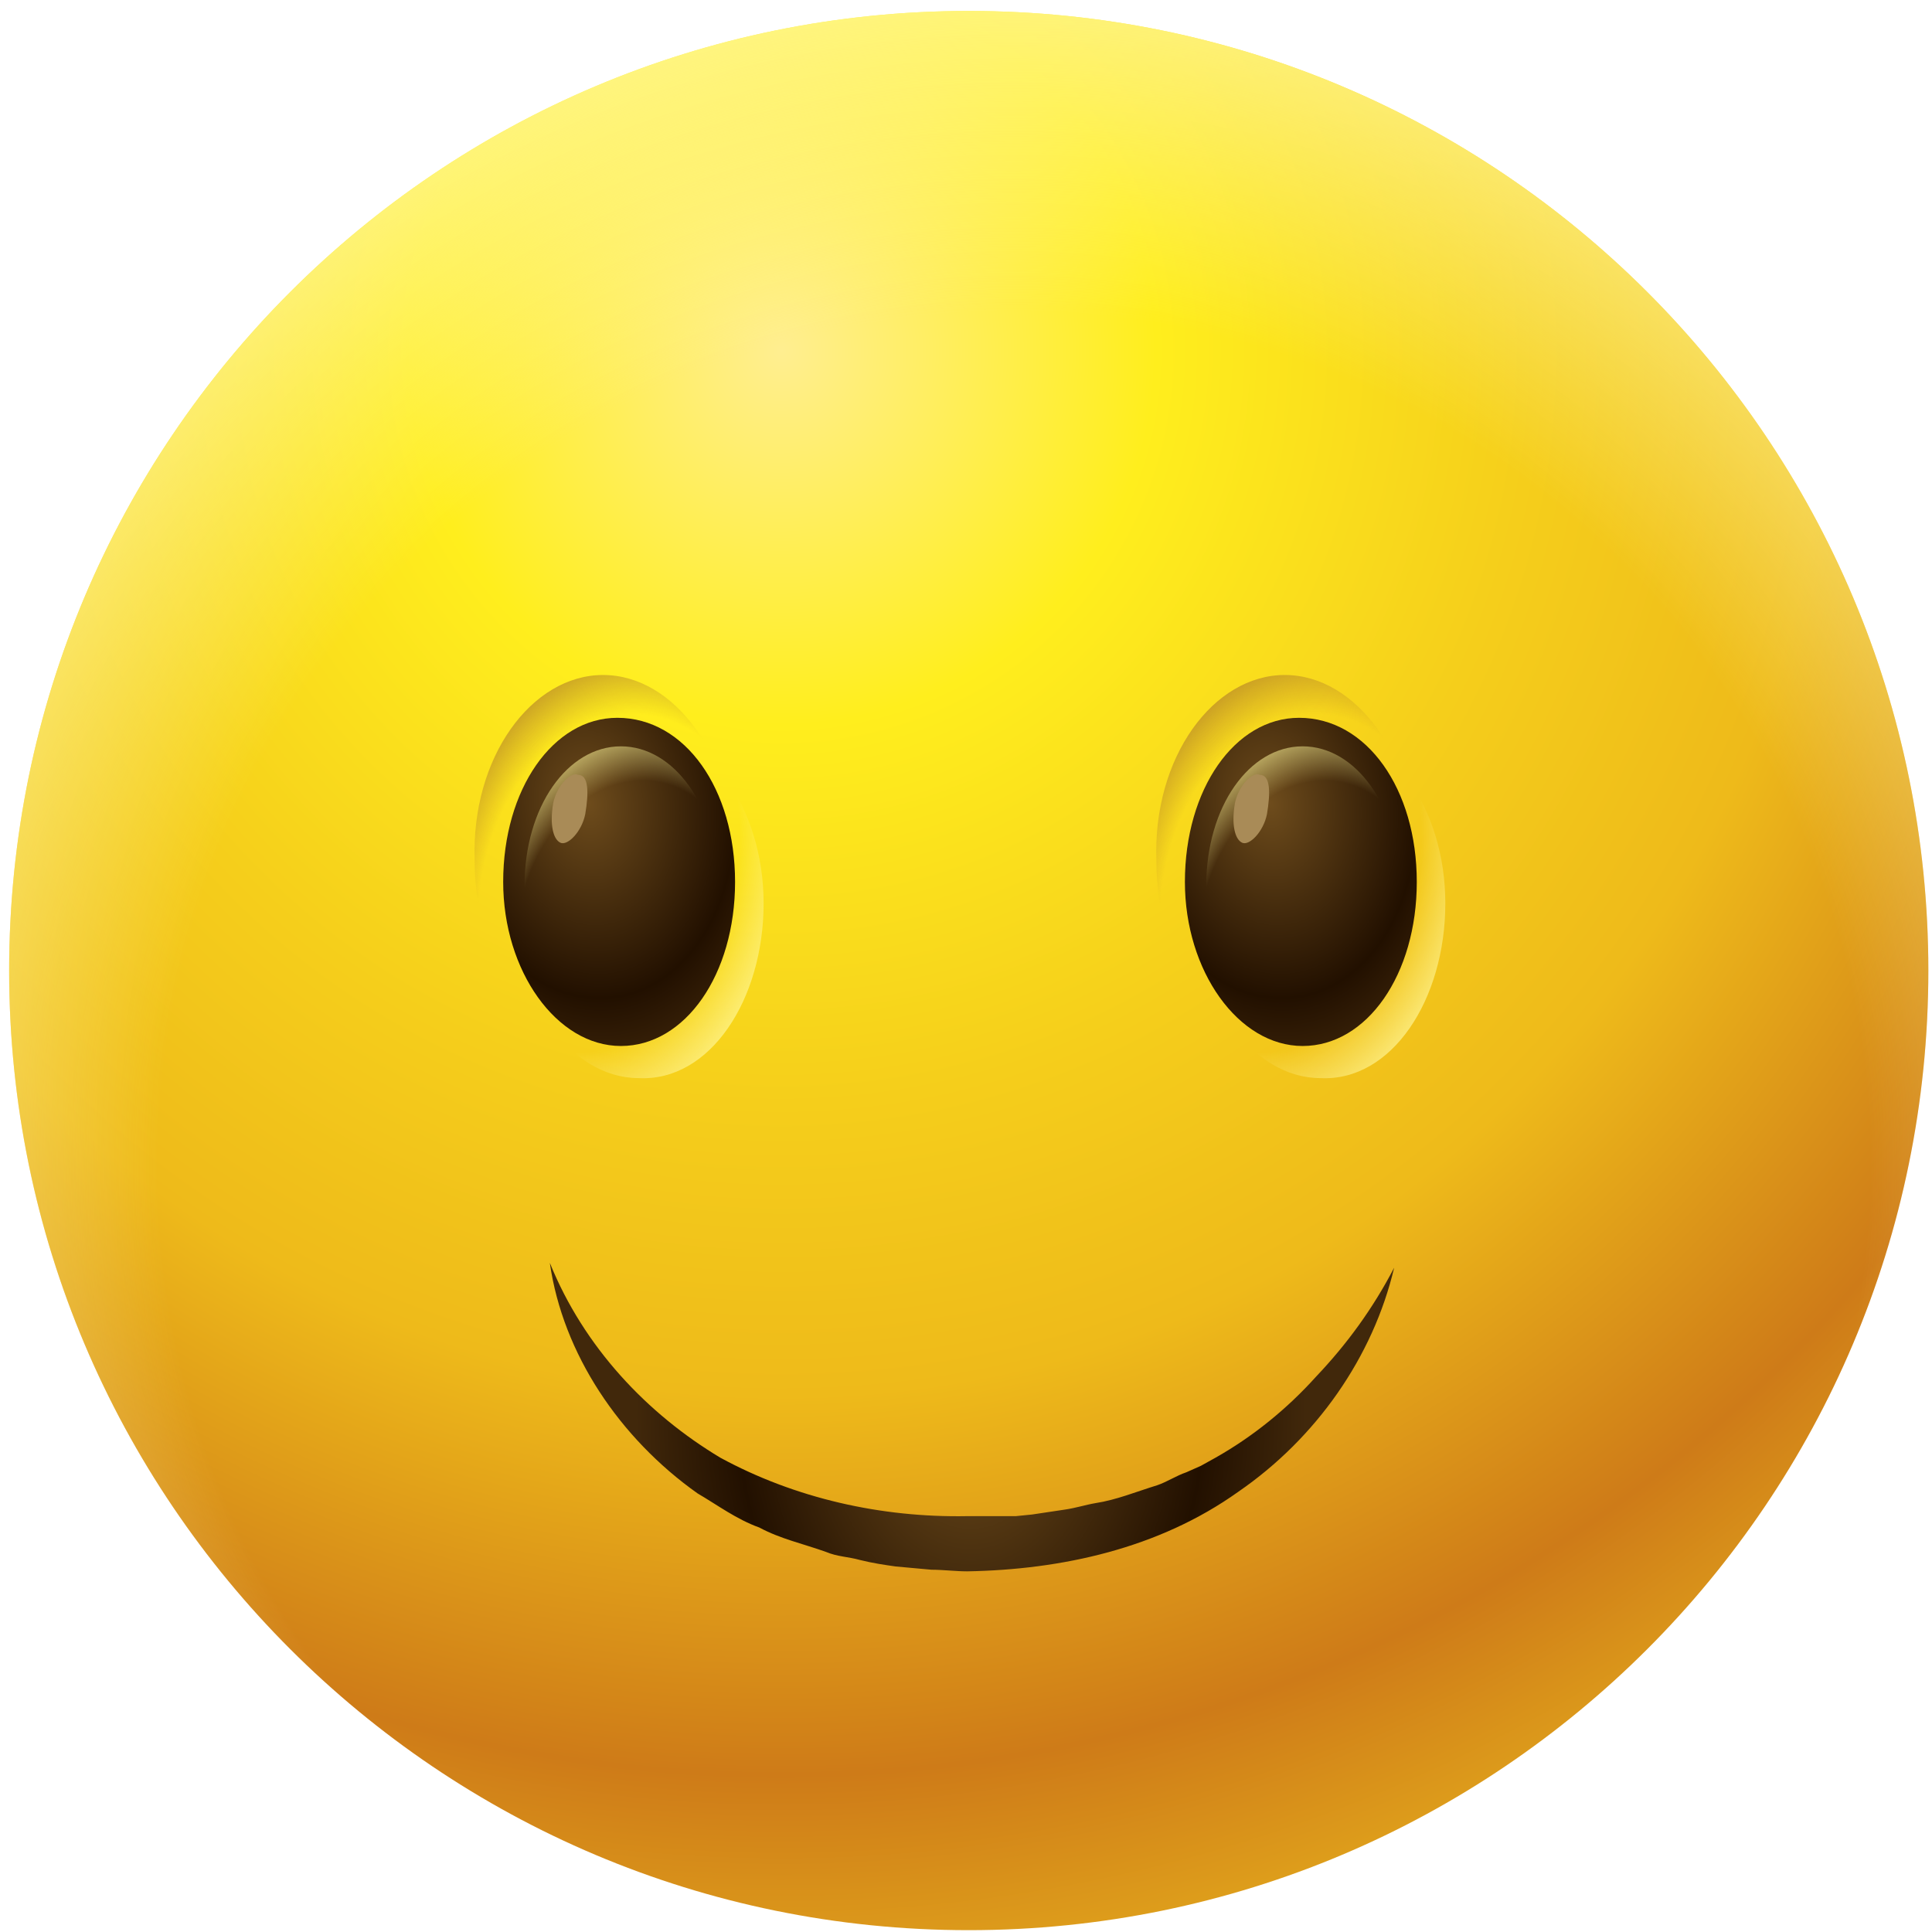
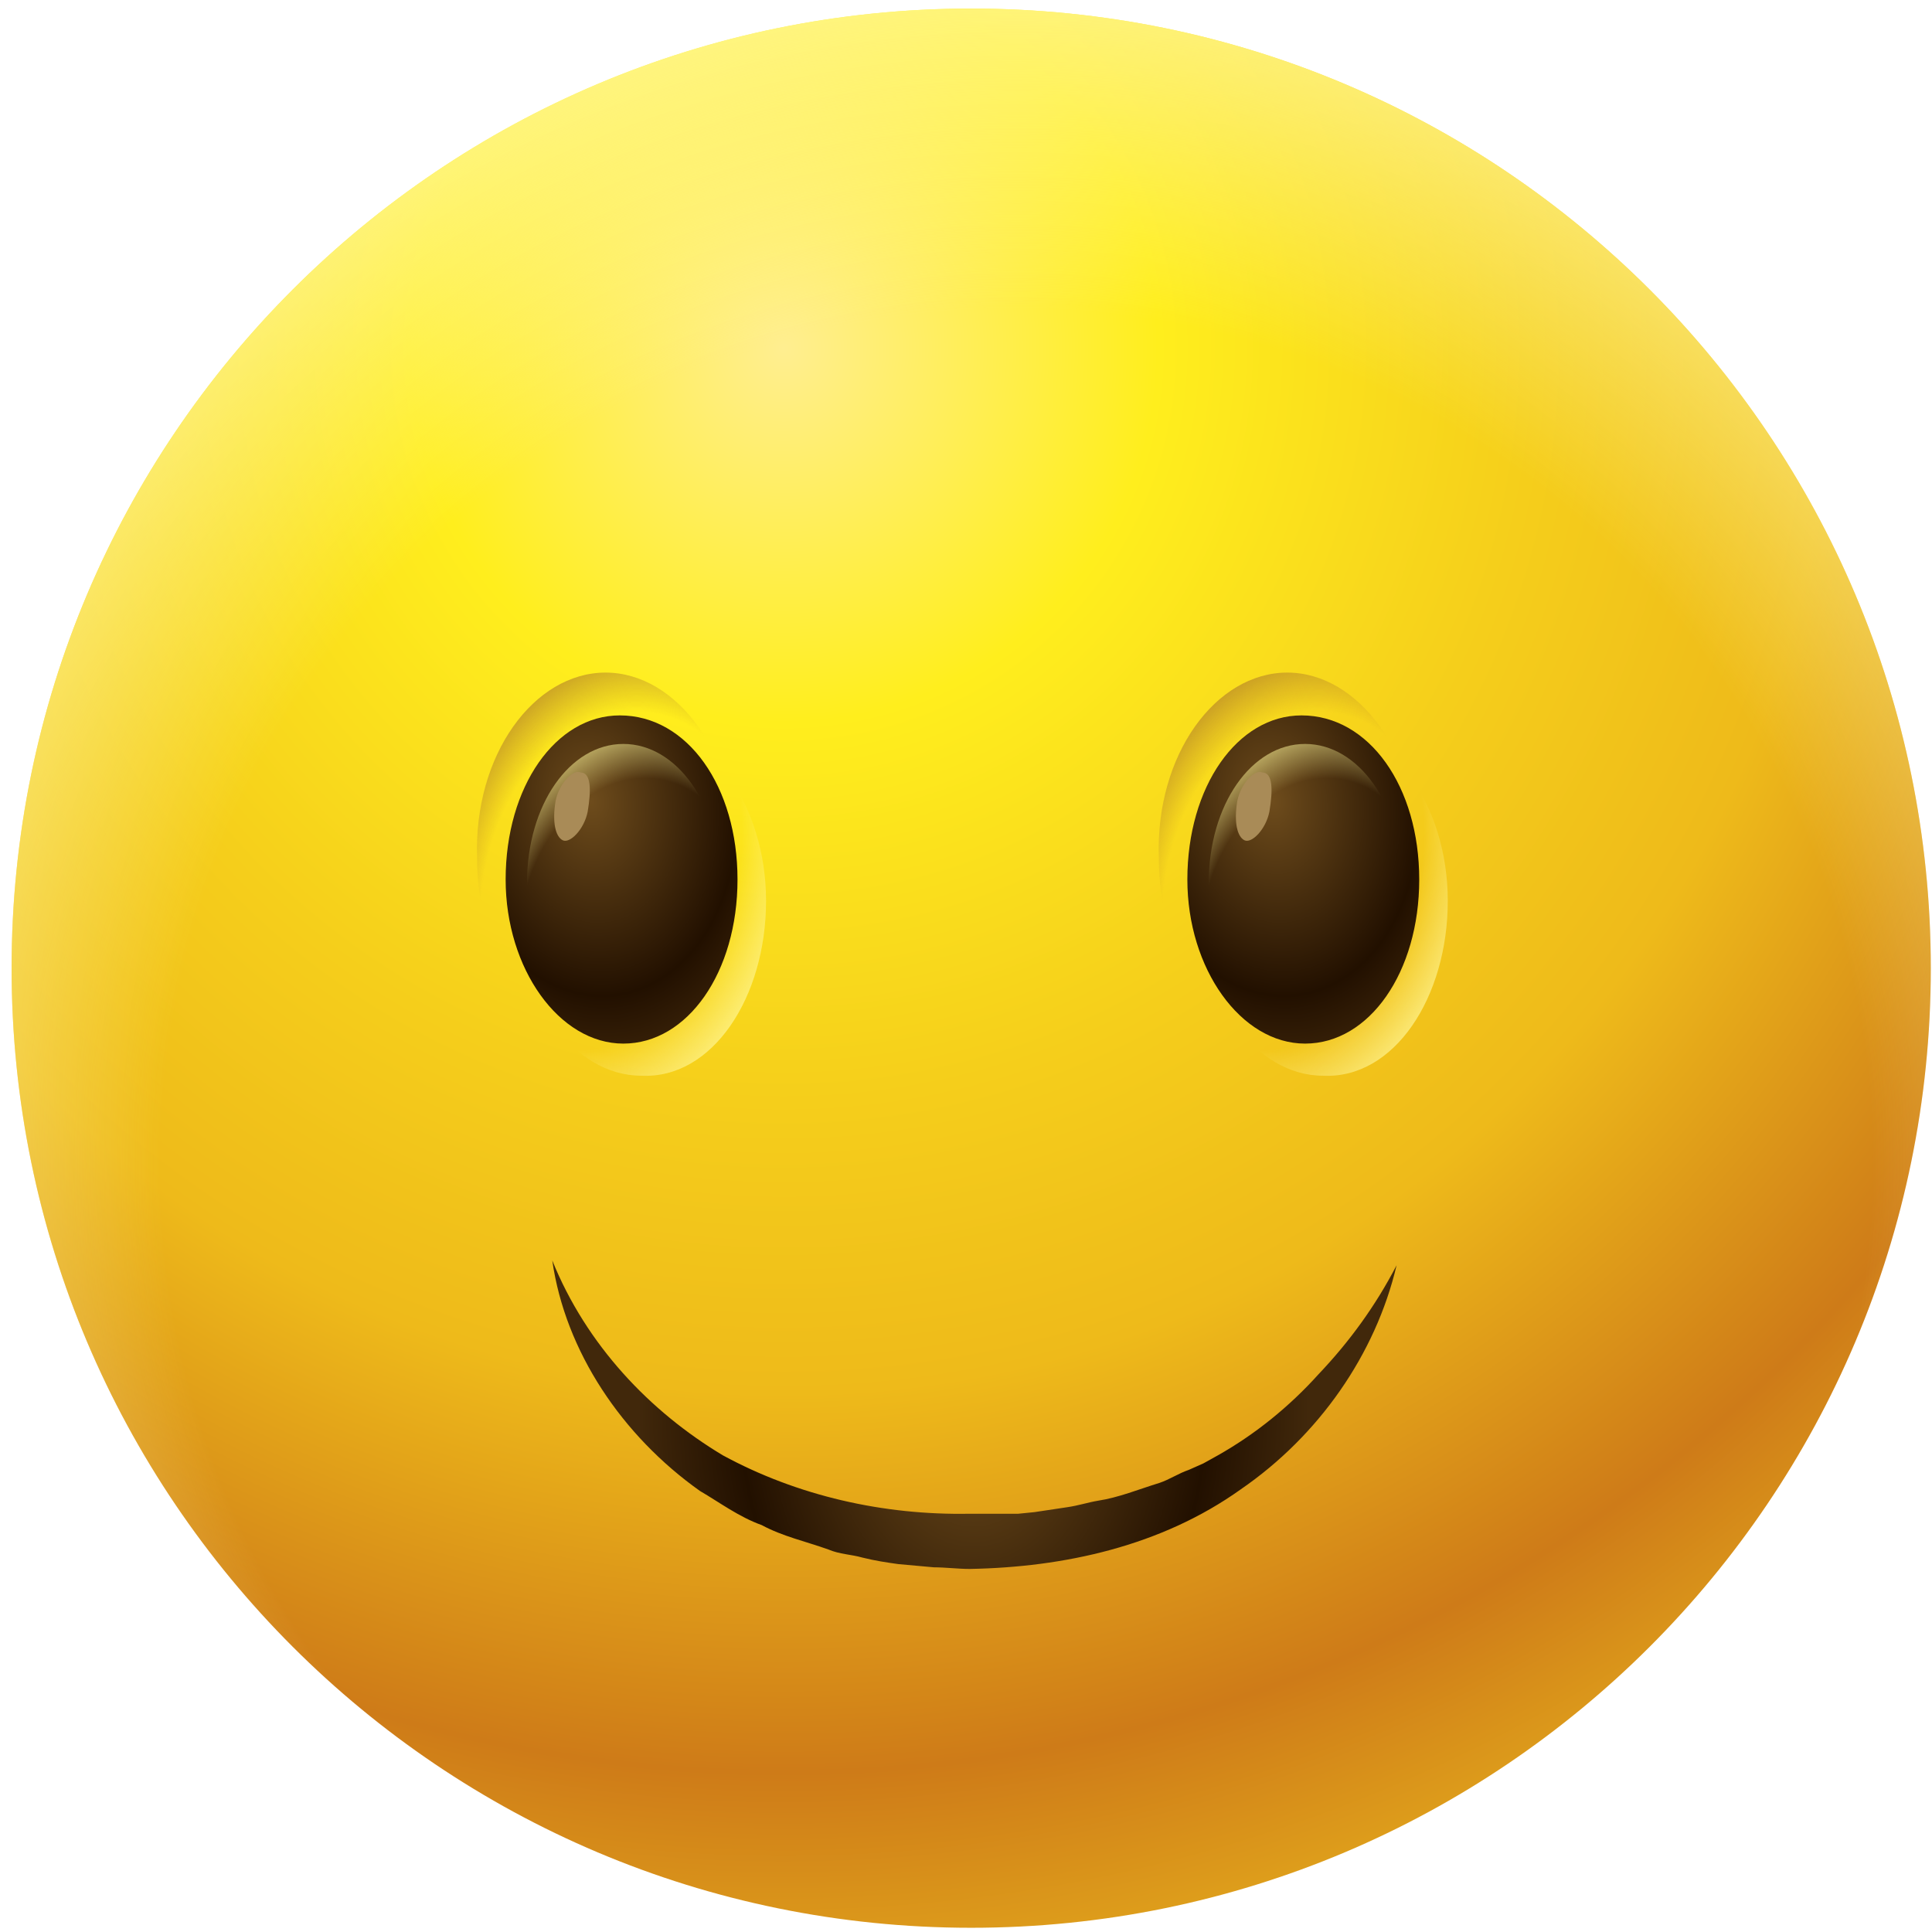
<svg xmlns="http://www.w3.org/2000/svg" width="151" height="151" viewBox="0 0 151 151" fill="none">
-   <path d="M75.715 150.857C117.136 150.857 150.715 117.279 150.715 75.857C150.715 34.436 117.136 0.857 75.715 0.857C34.294 0.857 0.715 34.436 0.715 75.857C0.715 117.279 34.294 150.857 75.715 150.857Z" fill="url(#paint0_radial)" />
-   <path d="M75.715 150.857C117.136 150.857 150.715 117.279 150.715 75.857C150.715 34.436 117.136 0.857 75.715 0.857C34.294 0.857 0.715 34.436 0.715 75.857C0.715 117.279 34.294 150.857 75.715 150.857Z" fill="url(#paint1_radial)" />
-   <path d="M42.973 98.7C45.638 105.299 50.587 110.502 56.297 113.929C62.135 117.101 68.861 118.624 75.587 118.497H78.125H79.394L80.663 118.37L83.201 117.99C84.089 117.863 84.851 117.609 85.612 117.482C87.262 117.228 88.785 116.594 90.435 116.086C91.196 115.832 91.957 115.325 92.719 115.071L93.861 114.563L95.003 113.929C97.922 112.279 100.587 110.122 102.871 107.583C105.282 105.045 107.313 102.253 108.963 99.081C107.313 106.061 102.871 112.406 96.78 116.594C90.561 121.035 82.947 122.685 75.587 122.812C74.698 122.812 73.683 122.685 72.795 122.685L70.003 122.431C69.115 122.304 68.227 122.177 67.211 121.924C66.323 121.67 65.435 121.67 64.546 121.289C62.77 120.655 60.993 120.274 59.343 119.385C57.567 118.751 56.044 117.609 54.521 116.721C48.429 112.406 43.988 105.807 42.973 98.7Z" fill="url(#paint2_radial)" />
-   <path d="M59.681 70.6C59.681 63.072 55.22 56.938 49.922 56.938C44.625 56.938 40.164 63.072 40.164 70.6C40.164 78.128 44.625 84.262 49.922 84.262C55.499 84.541 59.681 78.128 59.681 70.6Z" fill="url(#paint3_radial)" />
-   <path d="M57.451 67.254C57.451 59.169 52.711 52.756 47.135 52.756C41.559 52.756 36.819 59.169 37.098 67.254C37.098 75.34 41.837 81.752 47.414 81.752C52.99 81.752 57.451 75.34 57.451 67.254Z" fill="url(#paint4_radial)" />
-   <path d="M57.451 68.927C57.451 76.176 53.547 81.752 48.529 81.752C43.51 81.752 39.328 75.897 39.328 68.927C39.328 61.678 43.231 56.102 48.25 56.102C53.547 56.102 57.451 61.678 57.451 68.927Z" fill="url(#paint5_radial)" />
-   <path d="M56.056 68.927C56.056 63.072 52.71 58.332 48.528 58.332C44.346 58.332 41 63.072 41 69.206C41 75.34 44.346 79.8 48.528 79.8C52.71 79.522 56.056 74.782 56.056 68.927Z" fill="url(#paint6_radial)" />
-   <path d="M45.742 63.63C45.463 65.023 44.348 66.139 43.79 65.86C43.232 65.581 42.954 64.466 43.232 62.793C43.511 61.399 44.627 60.284 45.184 60.562C46.02 60.562 46.02 61.957 45.742 63.63Z" fill="#A98B57" />
-   <path d="M112.962 70.6C112.962 63.072 108.501 56.938 103.204 56.938C97.906 56.938 93.445 63.072 93.445 70.6C93.445 78.128 97.906 84.262 103.204 84.262C108.78 84.541 112.962 78.128 112.962 70.6Z" fill="url(#paint7_radial)" />
-   <path d="M110.732 67.254C110.732 59.169 105.992 52.756 100.416 52.756C94.84 52.756 90.1 59.169 90.379 67.254C90.379 75.34 95.119 81.752 100.695 81.752C106.271 81.752 110.732 75.34 110.732 67.254Z" fill="url(#paint8_radial)" />
-   <path d="M110.732 68.927C110.732 76.176 106.829 81.752 101.81 81.752C96.791 81.752 92.609 75.897 92.609 68.927C92.609 61.678 96.513 56.102 101.531 56.102C106.829 56.102 110.732 61.678 110.732 68.927Z" fill="url(#paint9_radial)" />
-   <path d="M109.337 68.927C109.337 63.072 105.991 58.332 101.809 58.332C97.627 58.332 94.281 63.072 94.281 69.206C94.281 75.34 97.627 79.8 101.809 79.8C105.991 79.522 109.337 74.782 109.337 68.927Z" fill="url(#paint10_radial)" />
-   <path d="M99.023 63.63C98.744 65.023 97.629 66.139 97.071 65.86C96.514 65.581 96.235 64.466 96.514 62.793C96.793 61.399 97.908 60.284 98.465 60.562C99.302 60.562 99.302 61.957 99.023 63.63Z" fill="#A98B57" />
+   <path d="M75.906 150.67C117.328 150.67 150.906 117.091 150.906 75.67C150.906 34.249 117.328 0.67 75.906 0.67C34.485 0.67 0.906 34.249 0.906 75.67C0.906 117.091 34.485 150.67 75.906 150.67Z" fill="url(#paint0_radial)" />
+   <path d="M75.906 150.67C117.328 150.67 150.906 117.091 150.906 75.67C150.906 34.249 117.328 0.67 75.906 0.67C34.485 0.67 0.906 34.249 0.906 75.67C0.906 117.091 34.485 150.67 75.906 150.67Z" fill="url(#paint1_radial)" />
+   <path d="M43.164 98.513C45.829 105.112 50.778 110.315 56.489 113.741C62.327 116.914 69.052 118.437 75.778 118.31H78.316H79.585L80.854 118.183L83.392 117.802C84.281 117.675 85.042 117.421 85.804 117.294C87.453 117.041 88.976 116.406 90.626 115.898C91.387 115.645 92.149 115.137 92.91 114.883L94.052 114.376L95.195 113.741C98.113 112.091 100.778 109.934 103.063 107.396C105.474 104.858 107.504 102.066 109.154 98.893C107.504 105.873 103.063 112.218 96.971 116.406C90.753 120.848 83.139 122.497 75.778 122.624C74.89 122.624 73.875 122.497 72.986 122.497L70.195 122.244C69.306 122.117 68.418 121.99 67.403 121.736C66.514 121.482 65.626 121.482 64.738 121.102C62.961 120.467 61.184 120.086 59.535 119.198C57.758 118.563 56.235 117.421 54.712 116.533C48.621 112.218 44.179 105.619 43.164 98.513Z" fill="url(#paint2_radial)" />
+   <path d="M59.872 70.413C59.872 62.885 55.411 56.751 50.114 56.751C44.816 56.751 40.355 62.885 40.355 70.413C40.355 77.941 44.816 84.074 50.114 84.074C55.69 84.353 59.872 77.941 59.872 70.413Z" fill="url(#paint3_radial)" />
+   <path d="M57.642 67.067C57.642 58.981 52.902 52.568 47.326 52.568C41.75 52.568 37.01 58.981 37.289 67.067C37.289 75.152 42.029 81.565 47.605 81.565C53.181 81.565 57.642 75.152 57.642 67.067Z" fill="url(#paint4_radial)" />
+   <path d="M57.642 68.739C57.642 75.988 53.739 81.565 48.72 81.565C43.702 81.565 39.52 75.71 39.52 68.739C39.52 61.49 43.423 55.914 48.441 55.914C53.739 55.914 57.642 61.49 57.642 68.739Z" fill="url(#paint5_radial)" />
+   <path d="M56.247 68.739C56.247 62.884 52.901 58.145 48.719 58.145C44.537 58.145 41.191 62.884 41.191 69.018C41.191 75.152 44.537 79.613 48.719 79.613C52.901 79.334 56.247 74.594 56.247 68.739Z" fill="url(#paint6_radial)" />
+   <path d="M45.931 63.442C45.652 64.836 44.537 65.951 43.98 65.672C43.422 65.394 43.143 64.278 43.422 62.605C43.701 61.212 44.816 60.096 45.374 60.375C46.21 60.375 46.21 61.769 45.931 63.442Z" fill="#A98B57" />
+   <path d="M113.153 70.413C113.153 62.885 108.692 56.751 103.395 56.751C98.098 56.751 93.637 62.885 93.637 70.413C93.637 77.941 98.098 84.074 103.395 84.074C108.971 84.353 113.153 77.941 113.153 70.413Z" fill="url(#paint7_radial)" />
+   <path d="M110.923 67.067C110.923 58.981 106.184 52.568 100.607 52.568C95.031 52.568 90.291 58.981 90.57 67.067C90.57 75.152 95.31 81.565 100.886 81.565C106.462 81.565 110.923 75.152 110.923 67.067Z" fill="url(#paint8_radial)" />
+   <path d="M110.923 68.739C110.923 75.988 107.02 81.565 102.002 81.565C96.983 81.565 92.801 75.71 92.801 68.739C92.801 61.49 96.704 55.914 101.723 55.914C107.02 55.914 110.923 61.49 110.923 68.739Z" fill="url(#paint9_radial)" />
+   <path d="M109.528 68.739C109.528 62.884 106.183 58.145 102.001 58.145C97.818 58.145 94.473 62.884 94.473 69.018C94.473 75.152 97.818 79.613 102.001 79.613C106.183 79.334 109.528 74.594 109.528 68.739Z" fill="url(#paint10_radial)" />
+   <path d="M99.212 63.442C98.934 64.836 97.818 65.951 97.261 65.672C96.703 65.394 96.424 64.278 96.703 62.605C96.982 61.212 98.097 60.096 98.655 60.375C99.491 60.375 99.491 61.769 99.212 63.442Z" fill="#A98B57" />
  <defs>
-     <radialGradient id="paint0_radial" cx="0" cy="0" r="1" gradientUnits="userSpaceOnUse" gradientTransform="translate(60.6153 28.3111) rotate(1.25241) scale(139.264)">
+     <radialGradient id="paint0_radial" cx="0" cy="0" r="1" gradientUnits="userSpaceOnUse" gradientTransform="translate(60.8067 28.1236) rotate(1.25241) scale(139.264)">
      <stop stop-color="#FFEE90" />
      <stop offset="0.207" stop-color="#FFEE1D" />
      <stop offset="0.417" stop-color="#F5CE1B" />
      <stop offset="0.578" stop-color="#EEBA1A" />
      <stop offset="0.788" stop-color="#CE7B18" />
      <stop offset="0.88" stop-color="#DC9A1B" />
      <stop offset="1" stop-color="#F1C720" />
    </radialGradient>
-     <radialGradient id="paint1_radial" cx="0" cy="0" r="1" gradientUnits="userSpaceOnUse" gradientTransform="translate(79.3315 91.3388) rotate(1.25241) scale(99.7788)">
+     <radialGradient id="paint1_radial" cx="0" cy="0" r="1" gradientUnits="userSpaceOnUse" gradientTransform="translate(79.5229 91.1513) rotate(1.25241) scale(99.7788)">
      <stop offset="0.676" stop-color="#FFF799" stop-opacity="0" />
      <stop offset="1" stop-color="#FFF799" />
    </radialGradient>
-     <radialGradient id="paint2_radial" cx="0" cy="0" r="1" gradientUnits="userSpaceOnUse" gradientTransform="translate(75.8838 110.538) scale(26.175 34.4829)">
+     <radialGradient id="paint2_radial" cx="0" cy="0" r="1" gradientUnits="userSpaceOnUse" gradientTransform="translate(76.0752 110.35) scale(26.175 34.4829)">
      <stop stop-color="#6E4C1C" />
      <stop offset="0.693" stop-color="#221000" />
      <stop offset="1" stop-color="#41280B" />
    </radialGradient>
-     <radialGradient id="paint3_radial" cx="0" cy="0" r="1" gradientUnits="userSpaceOnUse" gradientTransform="translate(45.9289 66.4016) rotate(-82.8487) scale(23.5167 17.4546)">
+     <radialGradient id="paint3_radial" cx="0" cy="0" r="1" gradientUnits="userSpaceOnUse" gradientTransform="translate(46.1203 66.2141) rotate(-82.8487) scale(23.5167 17.4546)">
      <stop offset="0.676" stop-color="#FFF799" stop-opacity="0" />
      <stop offset="1" stop-color="#FFF799" />
    </radialGradient>
-     <radialGradient id="paint4_radial" cx="0" cy="0" r="1" gradientUnits="userSpaceOnUse" gradientTransform="translate(48.6474 70.8626) rotate(-82.8487) scale(22.3169 16.5641)">
+     <radialGradient id="paint4_radial" cx="0" cy="0" r="1" gradientUnits="userSpaceOnUse" gradientTransform="translate(48.8388 70.6751) rotate(-82.8487) scale(22.3169 16.5641)">
      <stop offset="0.676" stop-color="#A8722A" stop-opacity="0" />
      <stop offset="1" stop-color="#A8722A" />
    </radialGradient>
-     <radialGradient id="paint5_radial" cx="0" cy="0" r="1" gradientUnits="userSpaceOnUse" gradientTransform="translate(45.9899 62.7872) rotate(82.4266) scale(22.0639 16.3772)">
+     <radialGradient id="paint5_radial" cx="0" cy="0" r="1" gradientUnits="userSpaceOnUse" gradientTransform="translate(46.1813 62.5997) rotate(82.4266) scale(22.0639 16.3772)">
      <stop stop-color="#6E4C1C" />
      <stop offset="0.693" stop-color="#221000" />
      <stop offset="1" stop-color="#41280B" />
    </radialGradient>
-     <radialGradient id="paint6_radial" cx="0" cy="0" r="1" gradientUnits="userSpaceOnUse" gradientTransform="translate(49.5386 73.3683) rotate(-82.8487) scale(18.3118 13.5914)">
+     <radialGradient id="paint6_radial" cx="0" cy="0" r="1" gradientUnits="userSpaceOnUse" gradientTransform="translate(49.73 73.1808) rotate(-82.8487) scale(18.3118 13.5914)">
      <stop offset="0.676" stop-color="#FFF799" stop-opacity="0" />
      <stop offset="1" stop-color="#FFF799" />
    </radialGradient>
-     <radialGradient id="paint7_radial" cx="0" cy="0" r="1" gradientUnits="userSpaceOnUse" gradientTransform="translate(99.2102 66.4016) rotate(-82.8487) scale(23.5167 17.4546)">
+     <radialGradient id="paint7_radial" cx="0" cy="0" r="1" gradientUnits="userSpaceOnUse" gradientTransform="translate(99.4016 66.2141) rotate(-82.8487) scale(23.5167 17.4546)">
      <stop offset="0.676" stop-color="#FFF799" stop-opacity="0" />
      <stop offset="1" stop-color="#FFF799" />
    </radialGradient>
-     <radialGradient id="paint8_radial" cx="0" cy="0" r="1" gradientUnits="userSpaceOnUse" gradientTransform="translate(101.929 70.8626) rotate(-82.8487) scale(22.3169 16.5641)">
+     <radialGradient id="paint8_radial" cx="0" cy="0" r="1" gradientUnits="userSpaceOnUse" gradientTransform="translate(102.12 70.6751) rotate(-82.8487) scale(22.3169 16.5641)">
      <stop offset="0.676" stop-color="#A8722A" stop-opacity="0" />
      <stop offset="1" stop-color="#A8722A" />
    </radialGradient>
-     <radialGradient id="paint9_radial" cx="0" cy="0" r="1" gradientUnits="userSpaceOnUse" gradientTransform="translate(99.2711 62.7872) rotate(82.4266) scale(22.0639 16.3772)">
+     <radialGradient id="paint9_radial" cx="0" cy="0" r="1" gradientUnits="userSpaceOnUse" gradientTransform="translate(99.4625 62.5997) rotate(82.4266) scale(22.0639 16.3772)">
      <stop stop-color="#6E4C1C" />
      <stop offset="0.693" stop-color="#221000" />
      <stop offset="1" stop-color="#41280B" />
    </radialGradient>
-     <radialGradient id="paint10_radial" cx="0" cy="0" r="1" gradientUnits="userSpaceOnUse" gradientTransform="translate(102.82 73.3683) rotate(-82.8487) scale(18.3118 13.5914)">
+     <radialGradient id="paint10_radial" cx="0" cy="0" r="1" gradientUnits="userSpaceOnUse" gradientTransform="translate(103.011 73.1808) rotate(-82.8487) scale(18.3118 13.5914)">
      <stop offset="0.676" stop-color="#FFF799" stop-opacity="0" />
      <stop offset="1" stop-color="#FFF799" />
    </radialGradient>
  </defs>
</svg>
